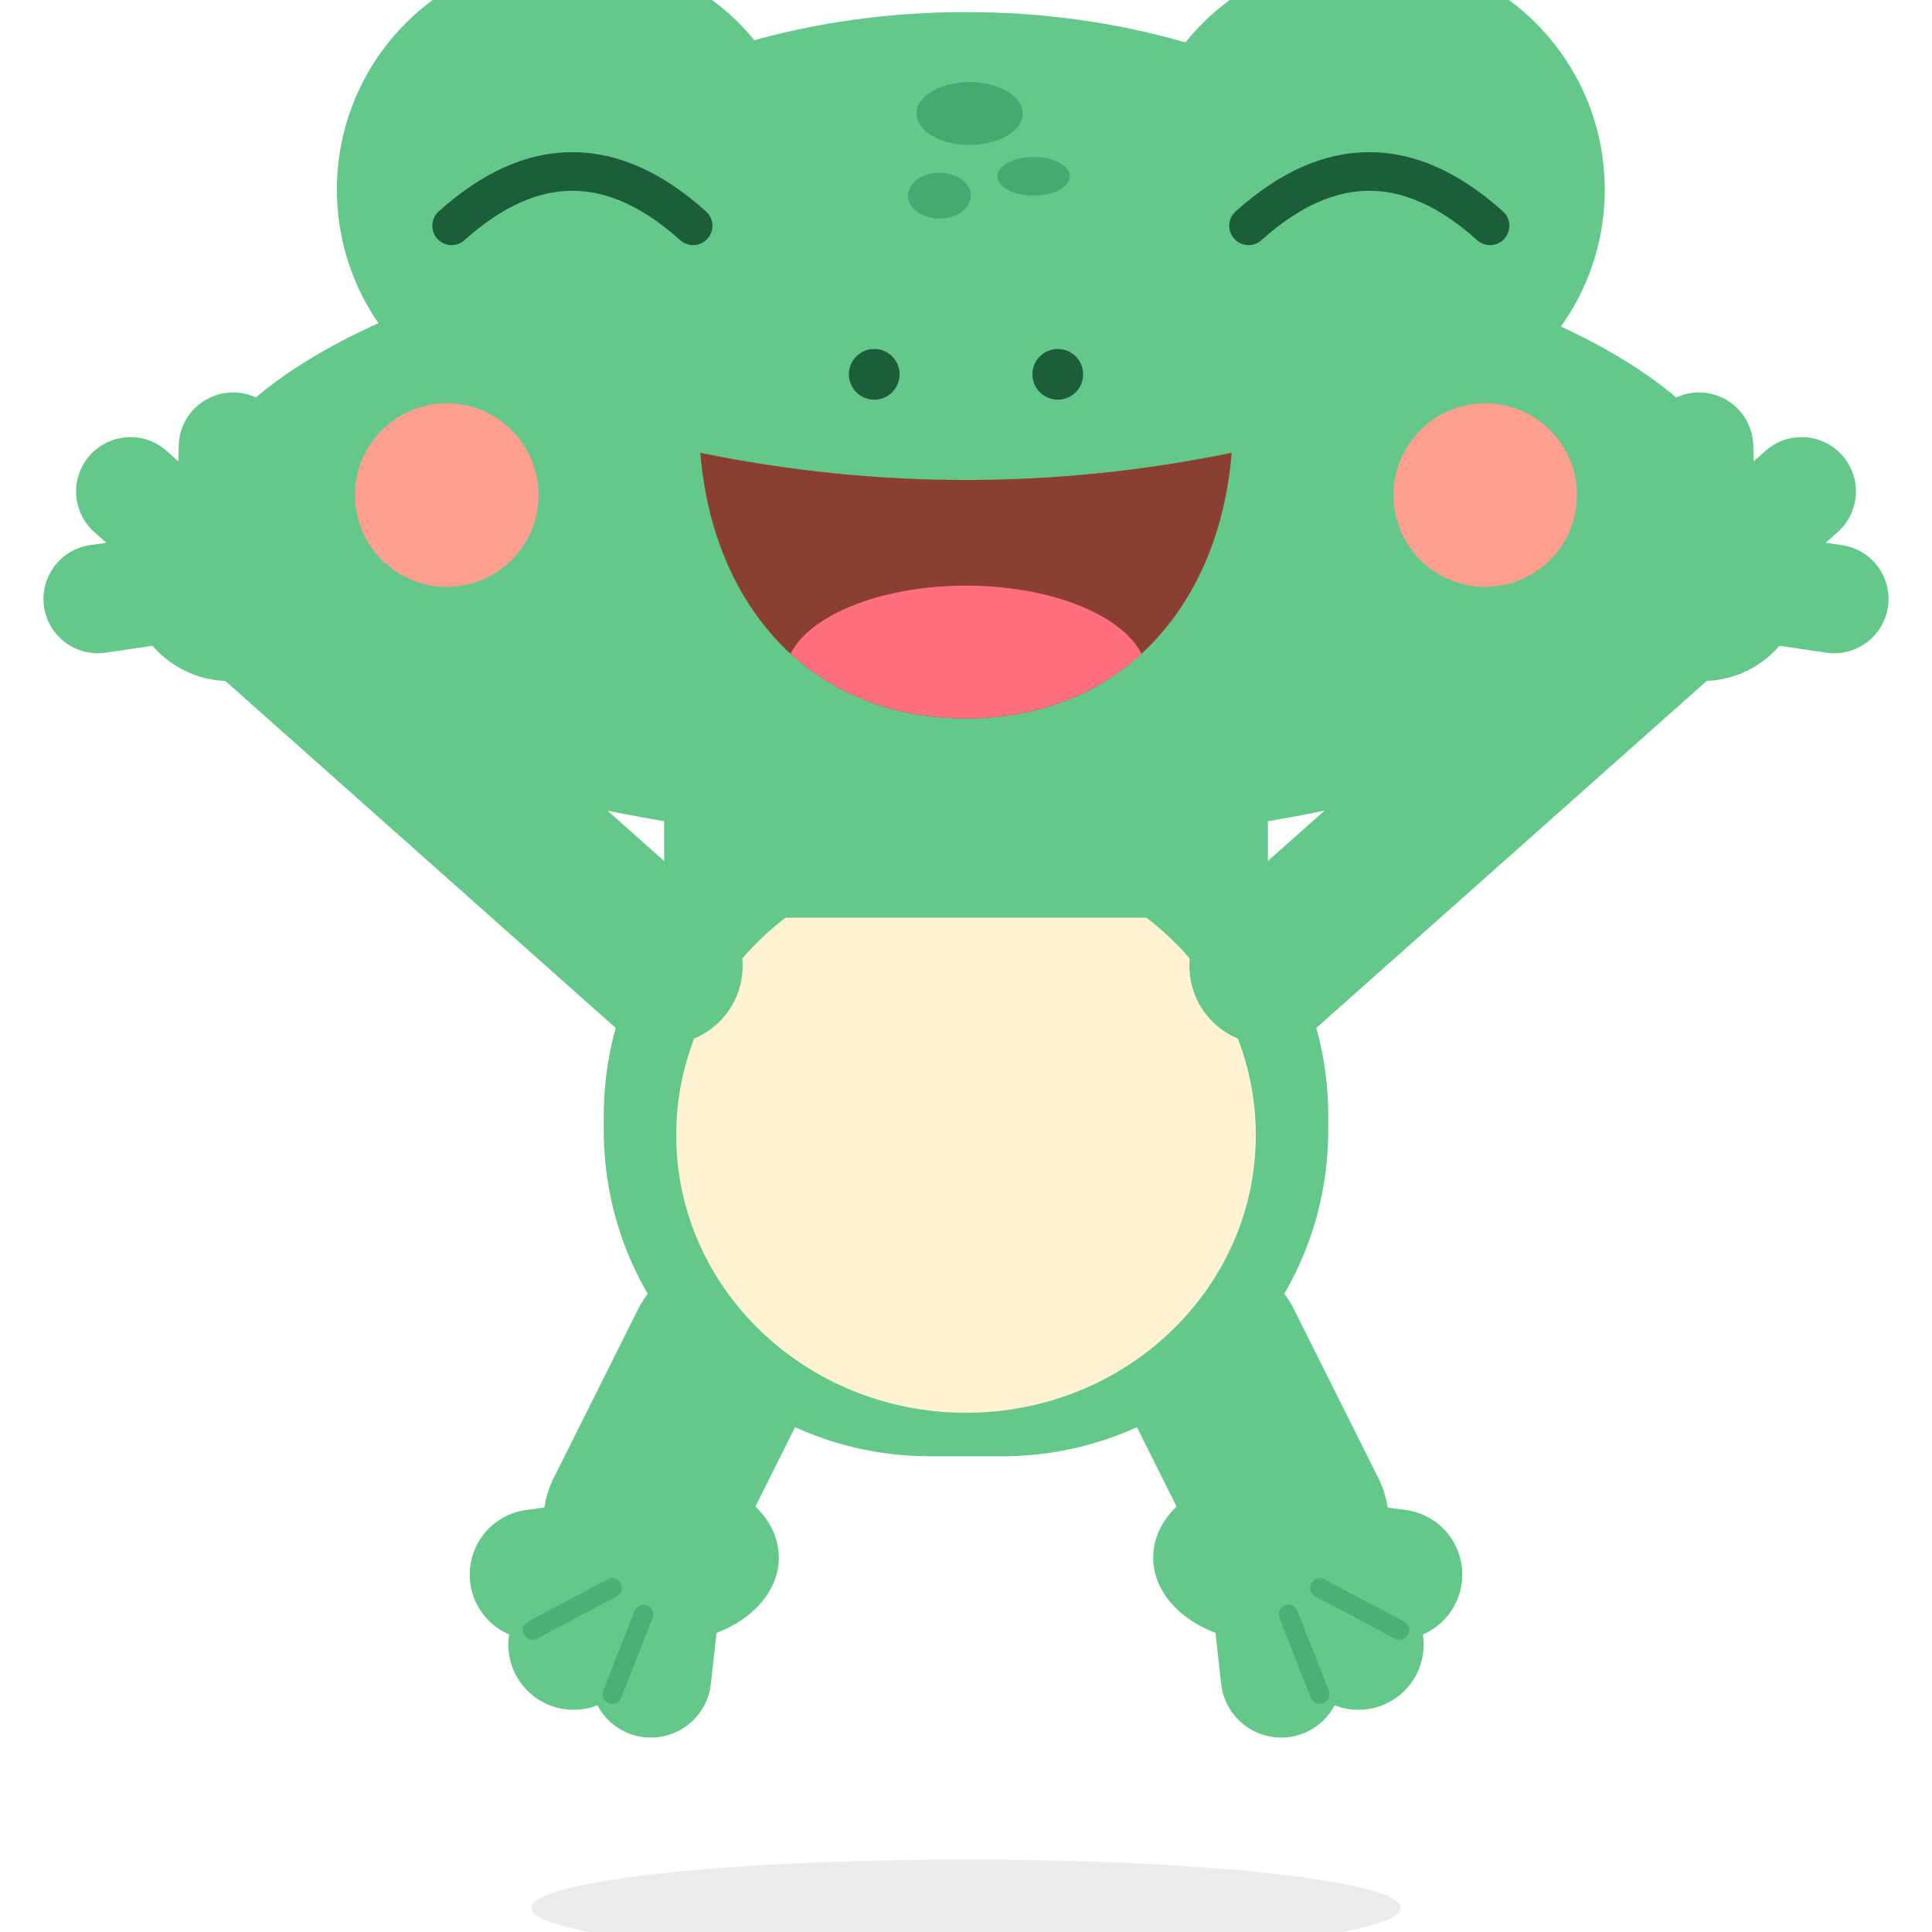
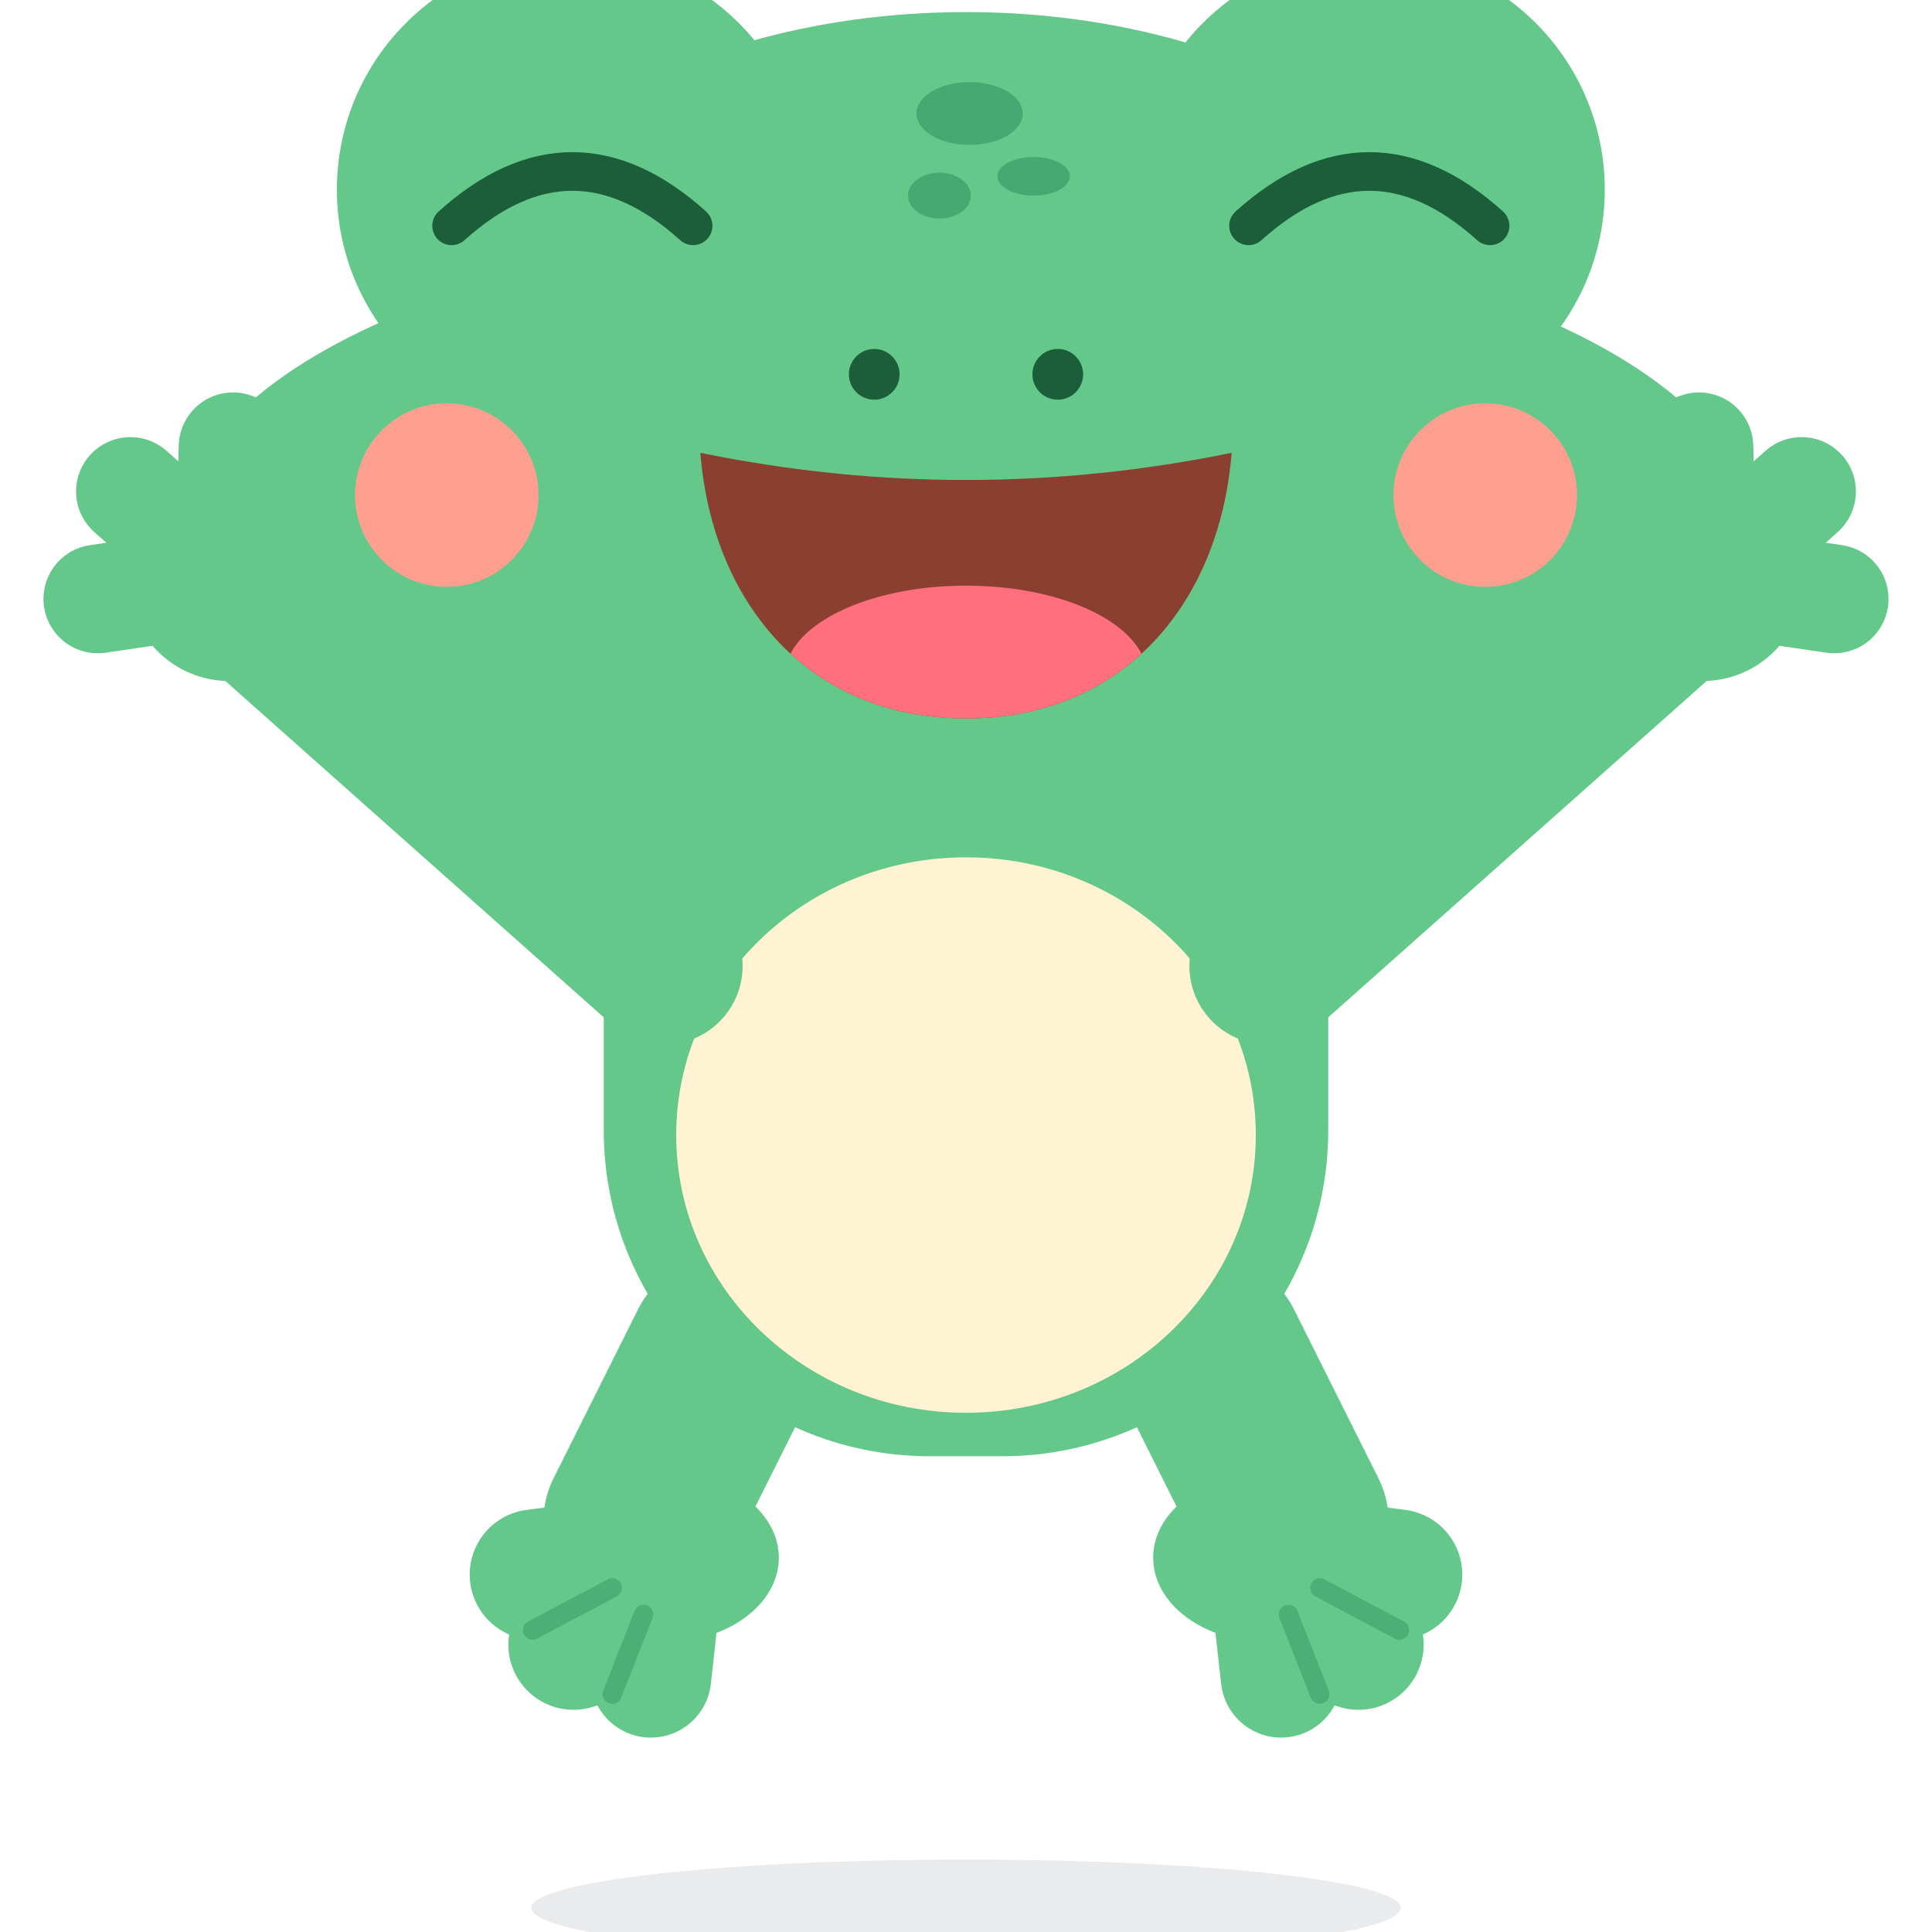
<svg xmlns="http://www.w3.org/2000/svg" viewBox="0 0 512 512" width="512" height="512">
  <g transform="translate(16 0) scale(3.2)">
    <ellipse cx="75" cy="158" rx="36" ry="4" fill="#243047" opacity="0.1" />
    <g transform="translate(0 -10) translate(75 100) rotate(0) translate(-75 -100)">
      <g>
        <line x1="55" y1="122" x2="48" y2="136" stroke="#63C88A" stroke-width="16" stroke-linecap="round" />
        <ellipse cx="50" cy="139" rx="9.5" ry="7" fill="#63C88A" />
        <line x1="50" y1="139" x2="39.3" y2="140.4" stroke="#63C88A" stroke-width="10.8" stroke-linecap="round" />
        <line x1="50" y1="139" x2="42.5" y2="146.2" stroke="#63C88A" stroke-width="10.8" stroke-linecap="round" />
        <line x1="50" y1="139" x2="48.9" y2="148.9" stroke="#63C88A" stroke-width="10" stroke-linecap="round" />
        <line x1="45.7" y1="141.5" x2="39.1" y2="145.0" stroke="#45A971" stroke-width="1.6" stroke-linecap="round" opacity="0.8" />
        <line x1="48.3" y1="143.7" x2="45.7" y2="150.3" stroke="#45A971" stroke-width="1.6" stroke-linecap="round" opacity="0.8" />
      </g>
      <g>
        <line x1="95" y1="122" x2="102" y2="136" stroke="#63C88A" stroke-width="16" stroke-linecap="round" />
        <ellipse cx="100" cy="139" rx="9.5" ry="7" fill="#63C88A" />
        <line x1="100" y1="139" x2="110.7" y2="140.4" stroke="#63C88A" stroke-width="10.8" stroke-linecap="round" />
        <line x1="100" y1="139" x2="107.5" y2="146.2" stroke="#63C88A" stroke-width="10.8" stroke-linecap="round" />
        <line x1="100" y1="139" x2="101.1" y2="148.9" stroke="#63C88A" stroke-width="10" stroke-linecap="round" />
        <line x1="104.3" y1="141.5" x2="110.9" y2="145.0" stroke="#45A971" stroke-width="1.6" stroke-linecap="round" opacity="0.8" />
        <line x1="101.7" y1="143.7" x2="104.3" y2="150.3" stroke="#45A971" stroke-width="1.6" stroke-linecap="round" opacity="0.8" />
      </g>
-       <rect x="45" y="75.4" width="60" height="55.2" rx="27" fill="#63C88A" />
+       <path d="M 45 57.4 H 105 V 103.6 A 27 27 0 0 1 78 130.6 H 72 A 27 27 0 0 1 45 103.6 Z" fill="#63C88A" />
      <ellipse cx="75" cy="104" rx="24" ry="23" fill="#FFF3D4" />
      <g>
        <line x1="50" y1="90" x2="14" y2="58" stroke="#63C88A" stroke-width="13" stroke-linecap="round" />
        <circle cx="14" cy="58" r="8.4" fill="#63C88A" />
        <line x1="14" y1="58" x2="3.1" y2="59.6" stroke="#63C88A" stroke-width="9" stroke-linecap="round" />
        <line x1="14" y1="58" x2="5.8" y2="50.7" stroke="#63C88A" stroke-width="9" stroke-linecap="round" />
        <line x1="14" y1="58" x2="14.3" y2="47.0" stroke="#63C88A" stroke-width="9" stroke-linecap="round" />
      </g>
      <g>
        <line x1="100" y1="90" x2="136" y2="58" stroke="#63C88A" stroke-width="13" stroke-linecap="round" />
        <circle cx="136" cy="58" r="8.4" fill="#63C88A" />
        <line x1="136" y1="58" x2="135.7" y2="47.0" stroke="#63C88A" stroke-width="9" stroke-linecap="round" />
        <line x1="136" y1="58" x2="144.2" y2="50.7" stroke="#63C88A" stroke-width="9" stroke-linecap="round" />
        <line x1="136" y1="58" x2="146.9" y2="59.6" stroke="#63C88A" stroke-width="9" stroke-linecap="round" />
      </g>
      <g transform="rotate(0 75 50)">
        <ellipse cx="75" cy="42" rx="46" ry="31" fill="#63C88A" />
        <ellipse cx="75" cy="54" rx="65" ry="26" fill="#63C88A" />
        <circle cx="42.4" cy="25.7" r="19.5" fill="#63C88A" />
        <circle cx="108.4" cy="25.7" r="19.5" fill="#63C88A" />
-         <rect x="50" y="66" width="50" height="20" fill="#63C88A" />
      </g>
      <g transform="rotate(0 75 50)">
        <ellipse cx="75.3" cy="19.4" rx="4.4" ry="2.6" fill="#45A971" />
        <ellipse cx="72.8" cy="26.2" rx="2.6" ry="1.9" fill="#45A971" />
        <ellipse cx="80.6" cy="24.6" rx="3.0" ry="1.6" fill="#45A971" />
        <path d="M 32.4 28.7 Q 42.4 19.7 52.4 28.7" fill="none" stroke="#1B5E39" stroke-width="3.2" stroke-linecap="round" />
        <path d="M 98.4 28.7 Q 108.4 19.7 118.4 28.7" fill="none" stroke="#1B5E39" stroke-width="3.2" stroke-linecap="round" />
        <circle cx="32" cy="51" r="7.6" fill="#FF9F8F" />
        <circle cx="118" cy="51" r="7.6" fill="#FF9F8F" />
        <circle cx="67.4" cy="41" r="2.1" fill="#1B5E39" />
        <circle cx="82.6" cy="41" r="2.1" fill="#1B5E39" />
        <g transform="translate(75 50) scale(1) translate(-75 -50)">
          <clipPath id="mouthClipopen">
            <path d="M 53 47.5 Q 75 52 97 47.5 C 96 60 88 69.5 75 69.5 C 62 69.5 54 60 53 47.5 Z" />
          </clipPath>
          <path d="M 53 47.5 Q 75 52 97 47.5 C 96 60 88 69.5 75 69.5 C 62 69.5 54 60 53 47.5 Z" fill="#8A3F30" />
          <ellipse cx="75" cy="66" rx="15" ry="7.5" fill="#FF6F7D" clip-path="url(#mouthClipopen)" />
        </g>
      </g>
    </g>
  </g>
</svg>
